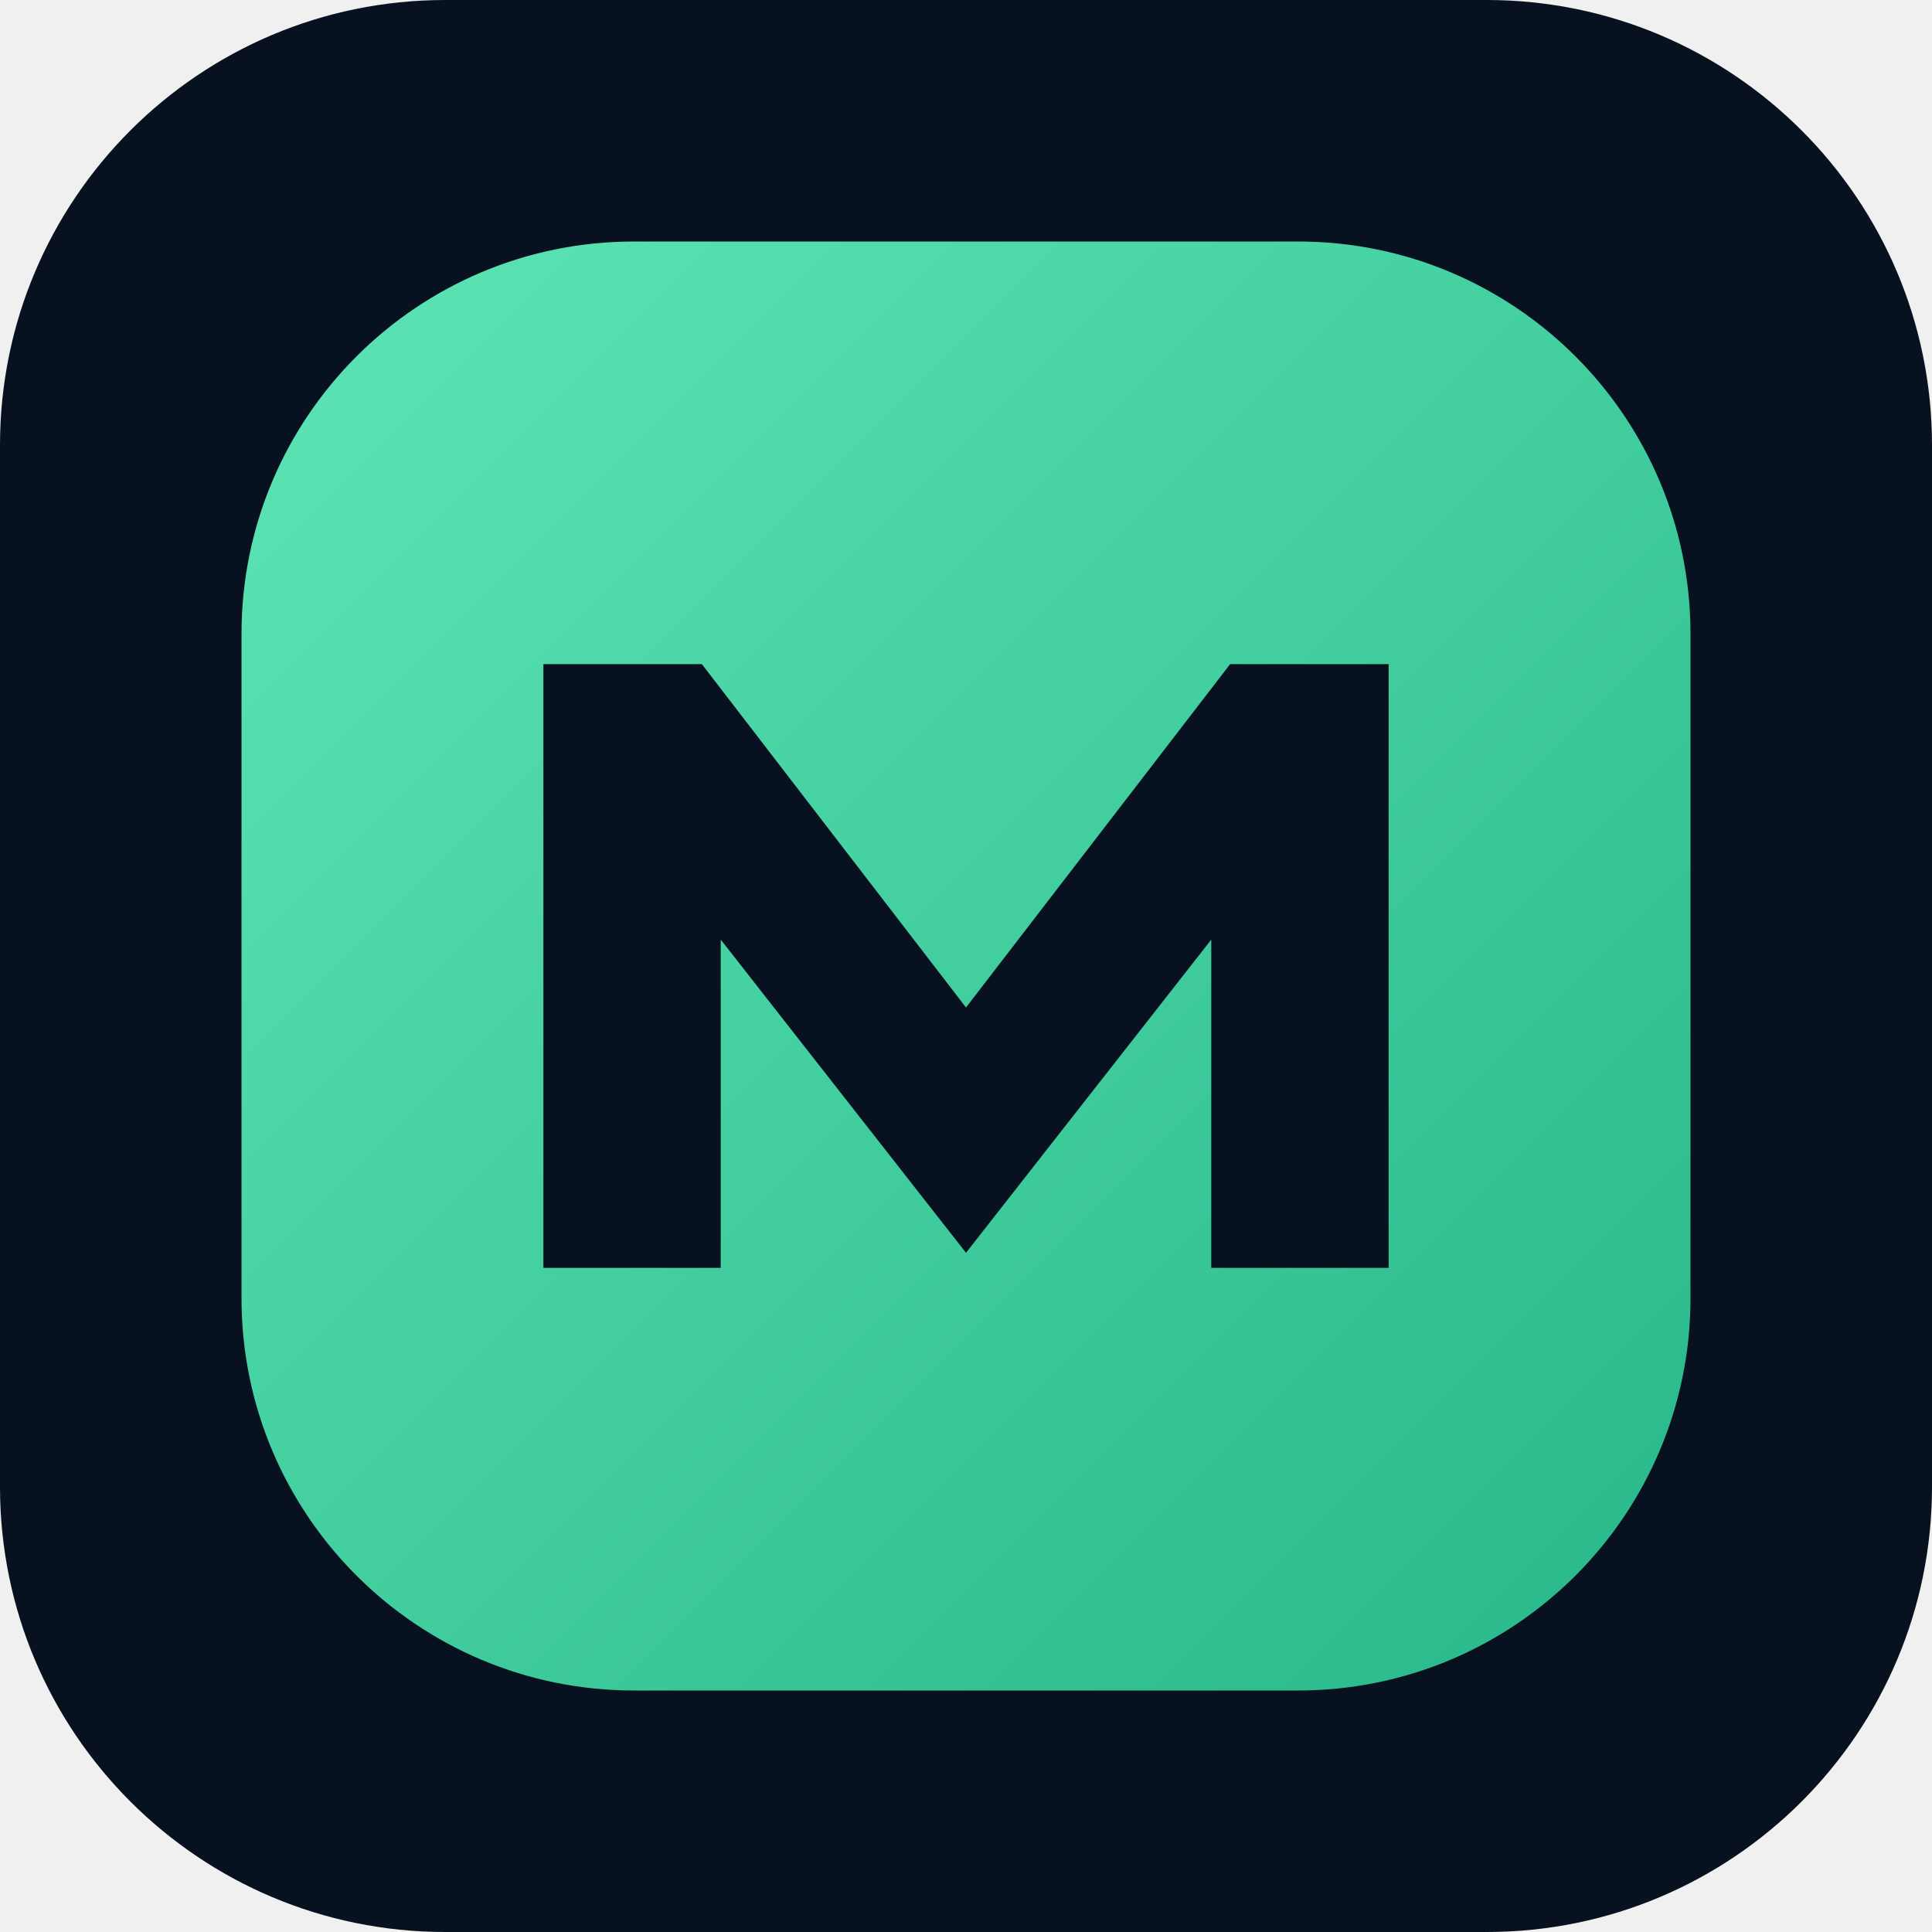
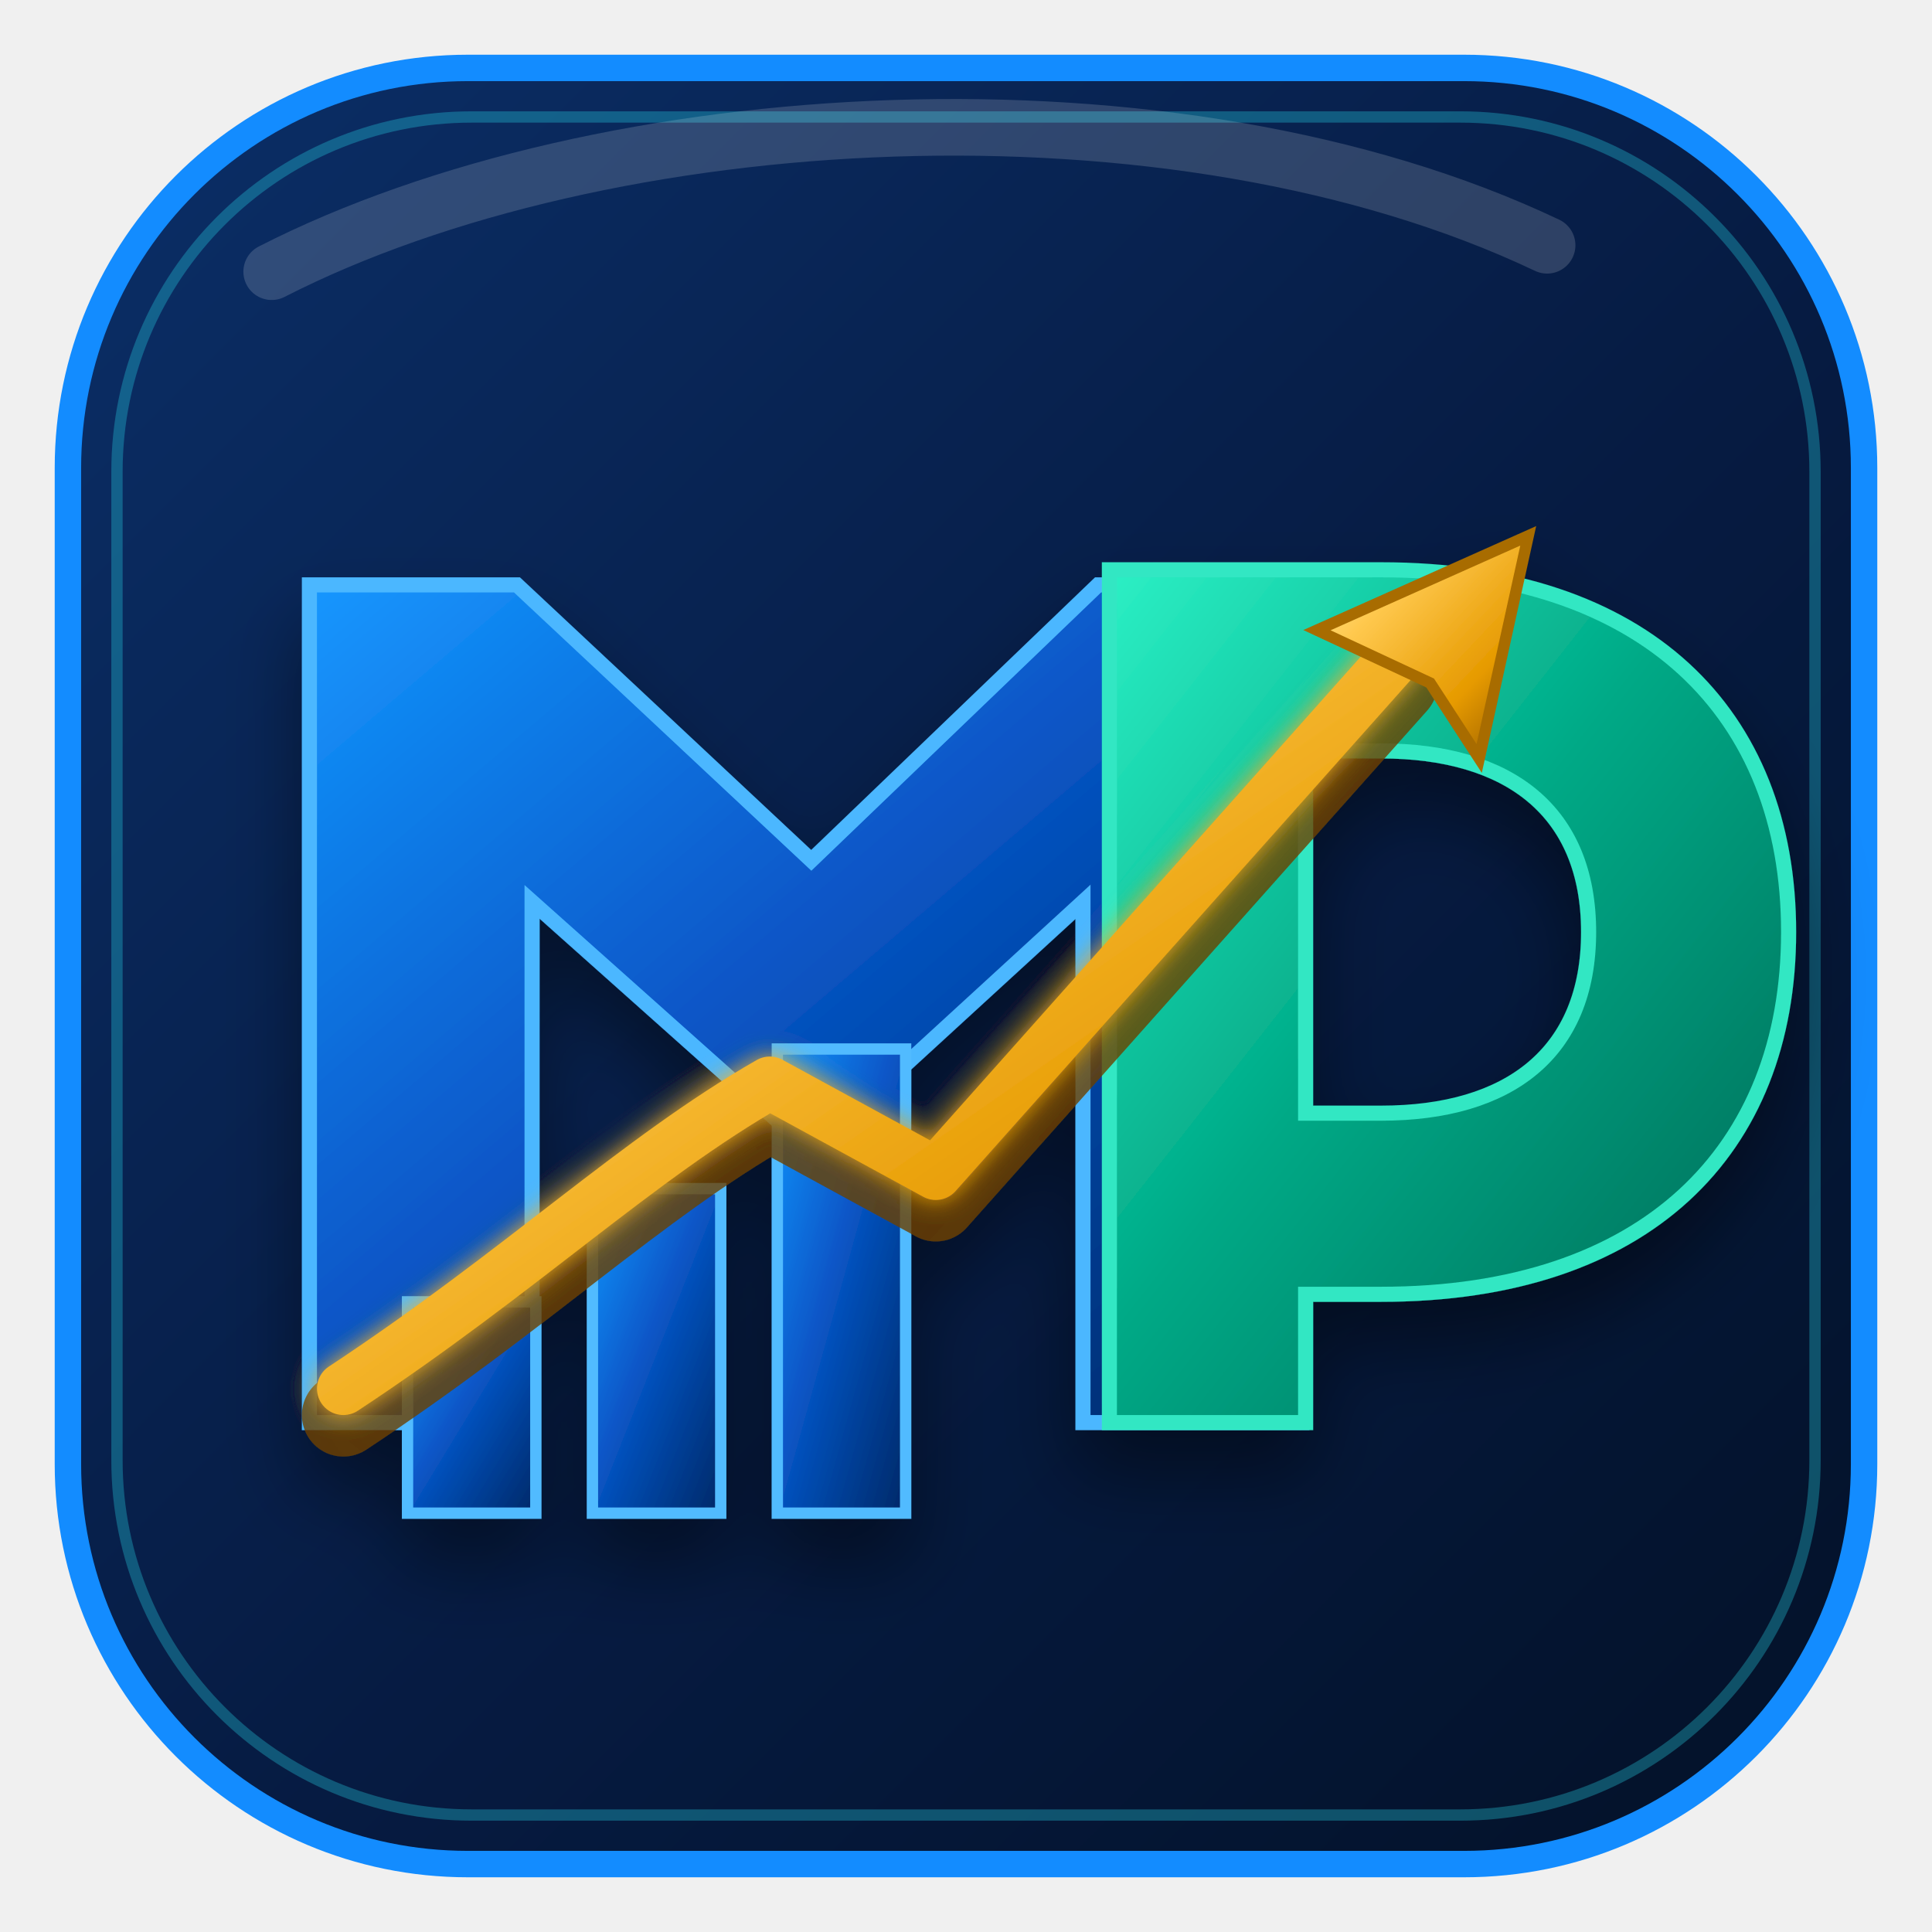
- <svg xmlns="http://www.w3.org/2000/svg" viewBox="0 0 512 512">
+ <svg xmlns="http://www.w3.org/2000/svg" viewBox="0 0 512 512" role="img" aria-label="Meu Patrimônio">
  <defs>
-     <linearGradient id="g" x1="0" y1="0" x2="1" y2="1">
-       <stop stop-color="#5ee5b5" />
-       <stop offset="1" stop-color="#27b789" />
+     <linearGradient id="bg" x1="0" y1="0" x2="1" y2="1">
+       <stop stop-color="#0b2f68" />
+       <stop offset=".55" stop-color="#061b42" />
+       <stop offset="1" stop-color="#031127" />
    </linearGradient>
+     <linearGradient id="blue" x1="0" y1="0" x2="1" y2="1">
+       <stop stop-color="#1597ff" />
+       <stop offset=".45" stop-color="#0756c7" />
+       <stop offset="1" stop-color="#022867" />
+     </linearGradient>
+     <linearGradient id="green" x1="0" y1="0" x2="1" y2="1">
+       <stop stop-color="#2cf0c5" />
+       <stop offset=".45" stop-color="#00a986" />
+       <stop offset="1" stop-color="#006653" />
+     </linearGradient>
+     <linearGradient id="gold" x1="0" y1="0" x2="1" y2="1">
+       <stop stop-color="#fff0a7" />
+       <stop offset=".3" stop-color="#ffc94f" />
+       <stop offset=".7" stop-color="#e69a00" />
+       <stop offset="1" stop-color="#8f5600" />
+     </linearGradient>
+     <filter id="shadow" x="-30%" y="-30%" width="160%" height="160%">
+       <feDropShadow dx="0" dy="12" stdDeviation="10" flood-color="#000" flood-opacity=".42" />
+     </filter>
+     <filter id="glow" x="-30%" y="-30%" width="160%" height="160%">
+       <feGaussianBlur stdDeviation="3" result="b" />
+       <feMerge>
+         <feMergeNode in="b" />
+         <feMergeNode in="SourceGraphic" />
+       </feMerge>
+     </filter>
  </defs>
-   <rect width="512" height="512" rx="118" fill="#07111f" />
-   <rect x="64" y="64" width="384" height="384" rx="104" fill="url(#g)" />
-   <path d="M144 336V176h42l70 91 70-91h42v160h-47v-87l-65 83-65-83v87z" fill="#07111f" />
+   <rect x="18" y="18" width="476" height="476" rx="106" fill="url(#bg)" stroke="#138cff" stroke-width="7" />
+   <rect x="31" y="31" width="450" height="450" rx="94" fill="none" stroke="#28d5e8" stroke-opacity=".32" stroke-width="3" />
+   <g filter="url(#shadow)">
+     <path d="M82 155h55l78 73 76-73h54v222h-58V239l-72 66-74-66v138H82z" fill="url(#blue)" stroke="#4cb7ff" stroke-width="4" />
+     <path d="M294 151h72c70 0 108 38 108 96s-38 96-108 96h-20v34h-52zm52 48v96h20c34 0 55-16 55-48s-21-48-55-48z" fill="url(#green)" stroke="#32e7c3" stroke-width="4" />
+     <g fill="url(#blue)" stroke="#51bbff" stroke-width="3">
+       <path d="M108 345h34v56h-34z" />
+       <path d="M157 315h34v86h-34z" />
+       <path d="M206 278h34v123h-34z" />
+     </g>
+     <path d="M91 375c47-31 78-61 113-81l44 24 122-137" fill="none" stroke="#6c4100" stroke-opacity=".8" stroke-width="22" stroke-linecap="round" stroke-linejoin="round" />
+     <path d="M91 368c47-31 78-61 113-81l44 24 122-137" fill="none" stroke="url(#gold)" stroke-width="14" stroke-linecap="round" stroke-linejoin="round" filter="url(#glow)" />
+     <path d="M349 167l56-25-13 59-13-20z" fill="url(#gold)" stroke="#a86c00" stroke-width="3" />
+   </g>
+   <path d="M72 72c88-45 239-54 338-7" fill="none" stroke="#fff" stroke-opacity=".16" stroke-width="15" stroke-linecap="round" />
</svg>
